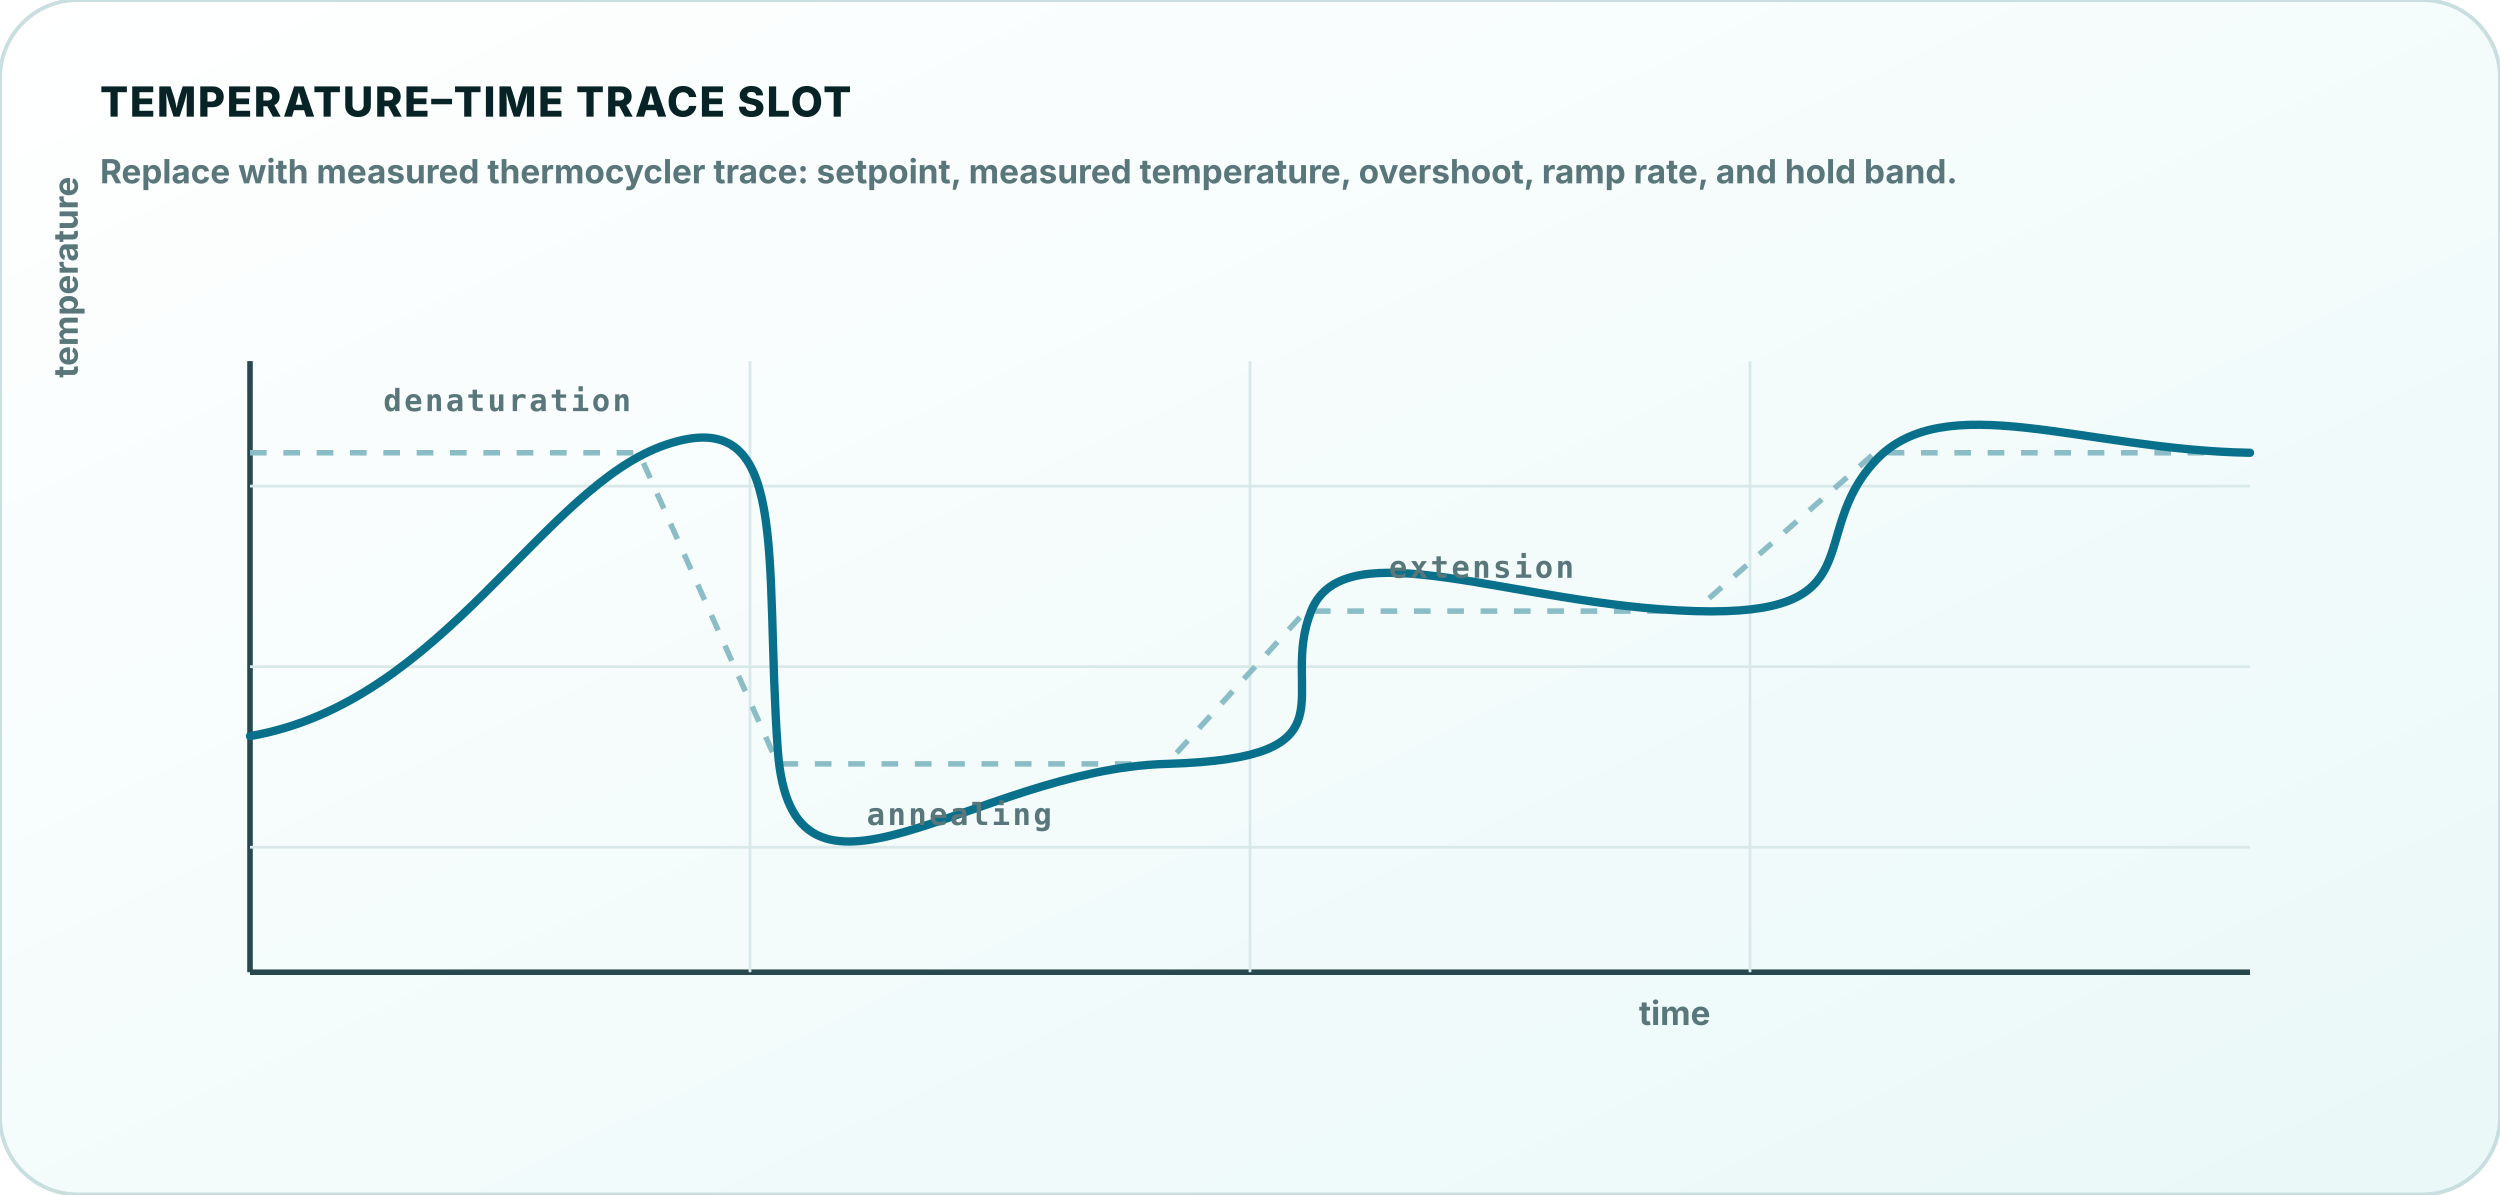
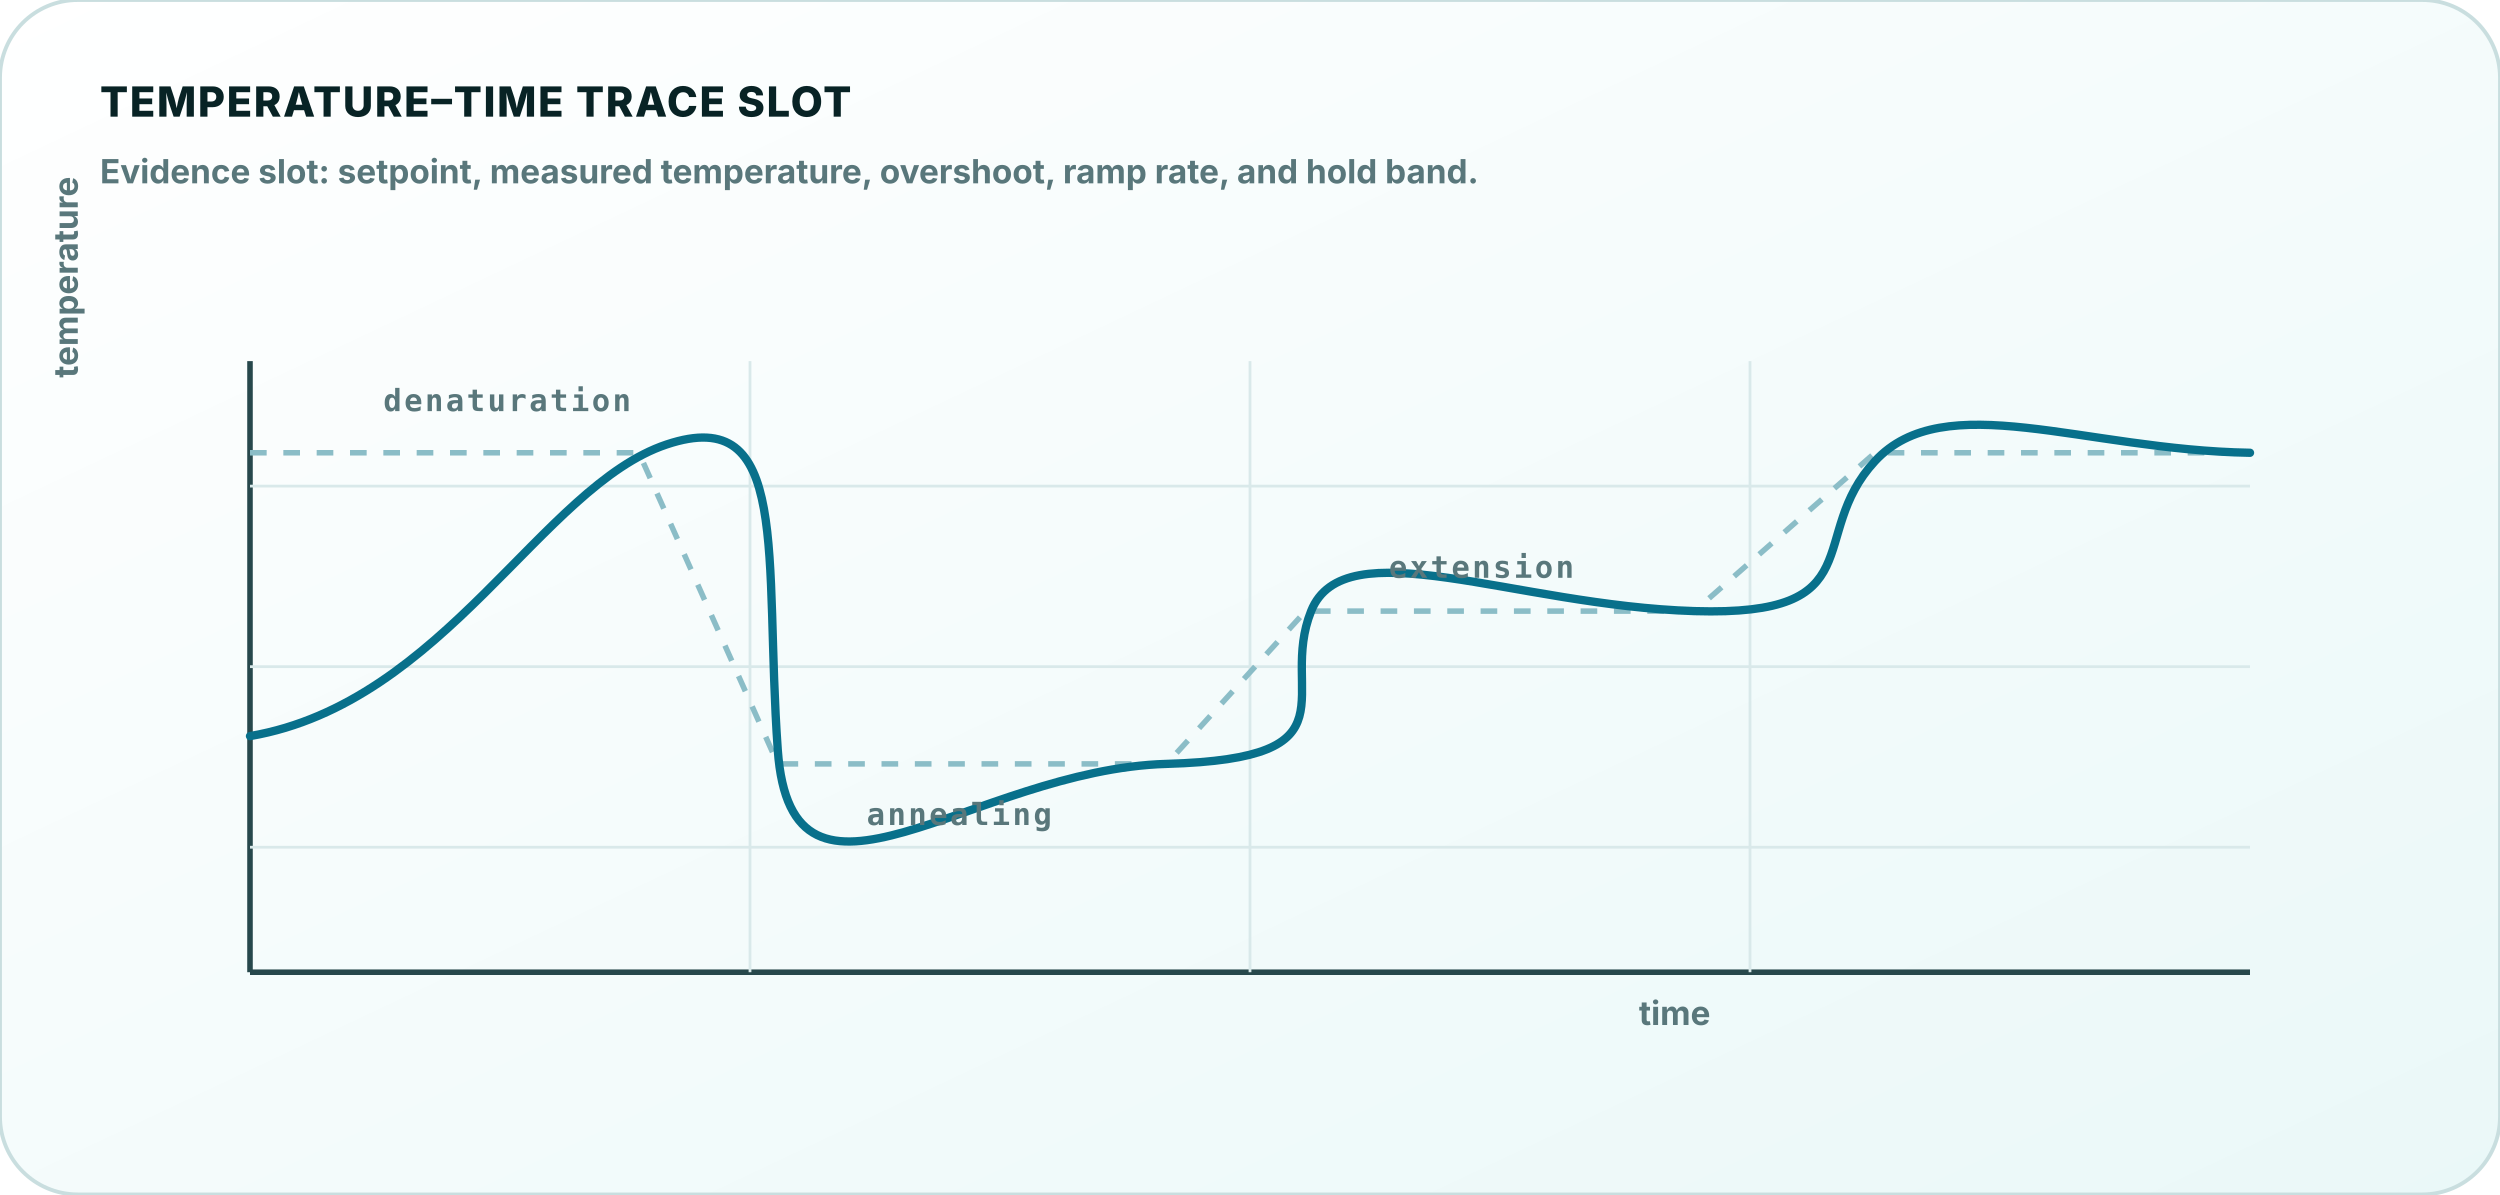
<svg xmlns="http://www.w3.org/2000/svg" viewBox="0 0 900 430" role="img" aria-labelledby="title desc">
  <defs>
    <linearGradient id="bg" x1="0" y1="0" x2="1" y2="1">
      <stop offset="0" stop-color="#ffffff" />
      <stop offset="1" stop-color="#eaf8f8" />
    </linearGradient>
    <style>
    .card{fill:url(#bg);stroke:#c9dedf;stroke-width:1.4}.ink{fill:#082325}.muted{fill:#59777b}.teal{fill:#08708b}.line{stroke:#08708b;stroke-width:3;fill:none;stroke-linecap:round;stroke-linejoin:round}.grid{stroke:#d9e9ea;stroke-width:1}.dash{stroke:#8bbdc7;stroke-width:2;stroke-dasharray:6 6;fill:none}.label{font-family:Inter,Arial,sans-serif;font-weight:800;font-size:15px;letter-spacing:.04em}.small{font-family:Inter,Arial,sans-serif;font-weight:650;font-size:12px}.mono{font-family:ui-monospace,SFMono-Regular,Consolas,monospace;font-weight:760;font-size:11px;letter-spacing:.08em}
  </style>
  </defs>
  <rect width="900" height="430" rx="28" class="card" />
  <text x="36" y="42" class="label ink">TEMPERATURE–TIME TRACE SLOT</text>
-   <text x="36" y="66" class="small muted">Replace with measured thermocycler trace: setpoint, measured temperature, overshoot, ramp rate, and hold band.</text>
+   <text x="36" y="66" class="small muted">Evidence slot: setpoint, measured temperature, overshoot, ramp rate, and hold band.</text>
  <g transform="translate(90 105)">
    <line x1="0" y1="245" x2="720" y2="245" stroke="#27484c" stroke-width="2" />
    <line x1="0" y1="245" x2="0" y2="25" stroke="#27484c" stroke-width="2" />
    <g class="grid">
      <line x1="0" y1="70" x2="720" y2="70" />
      <line x1="0" y1="135" x2="720" y2="135" />
      <line x1="0" y1="200" x2="720" y2="200" />
      <line x1="180" y1="25" x2="180" y2="245" />
      <line x1="360" y1="25" x2="360" y2="245" />
      <line x1="540" y1="25" x2="540" y2="245" />
    </g>
    <path class="dash" d="M0 58 L140 58 L190 170 L330 170 L380 115 L520 115 L585 58 L720 58" />
    <path class="line" d="M0 160 C70 148 105 70 150 55 S185 95 190 165 S260 172 330 170 S370 145 382 115 S455 113 520 115 S560 88 585 61 S660 57 720 58" />
    <text x="48" y="43" class="mono muted">denaturation</text>
    <text x="222" y="192" class="mono muted">annealing</text>
    <text x="410" y="103" class="mono muted">extension</text>
    <text x="500" y="264" class="small muted">time</text>
    <text x="-62" y="31" class="small muted" transform="rotate(-90 -62 31)">temperature</text>
  </g>
</svg>
